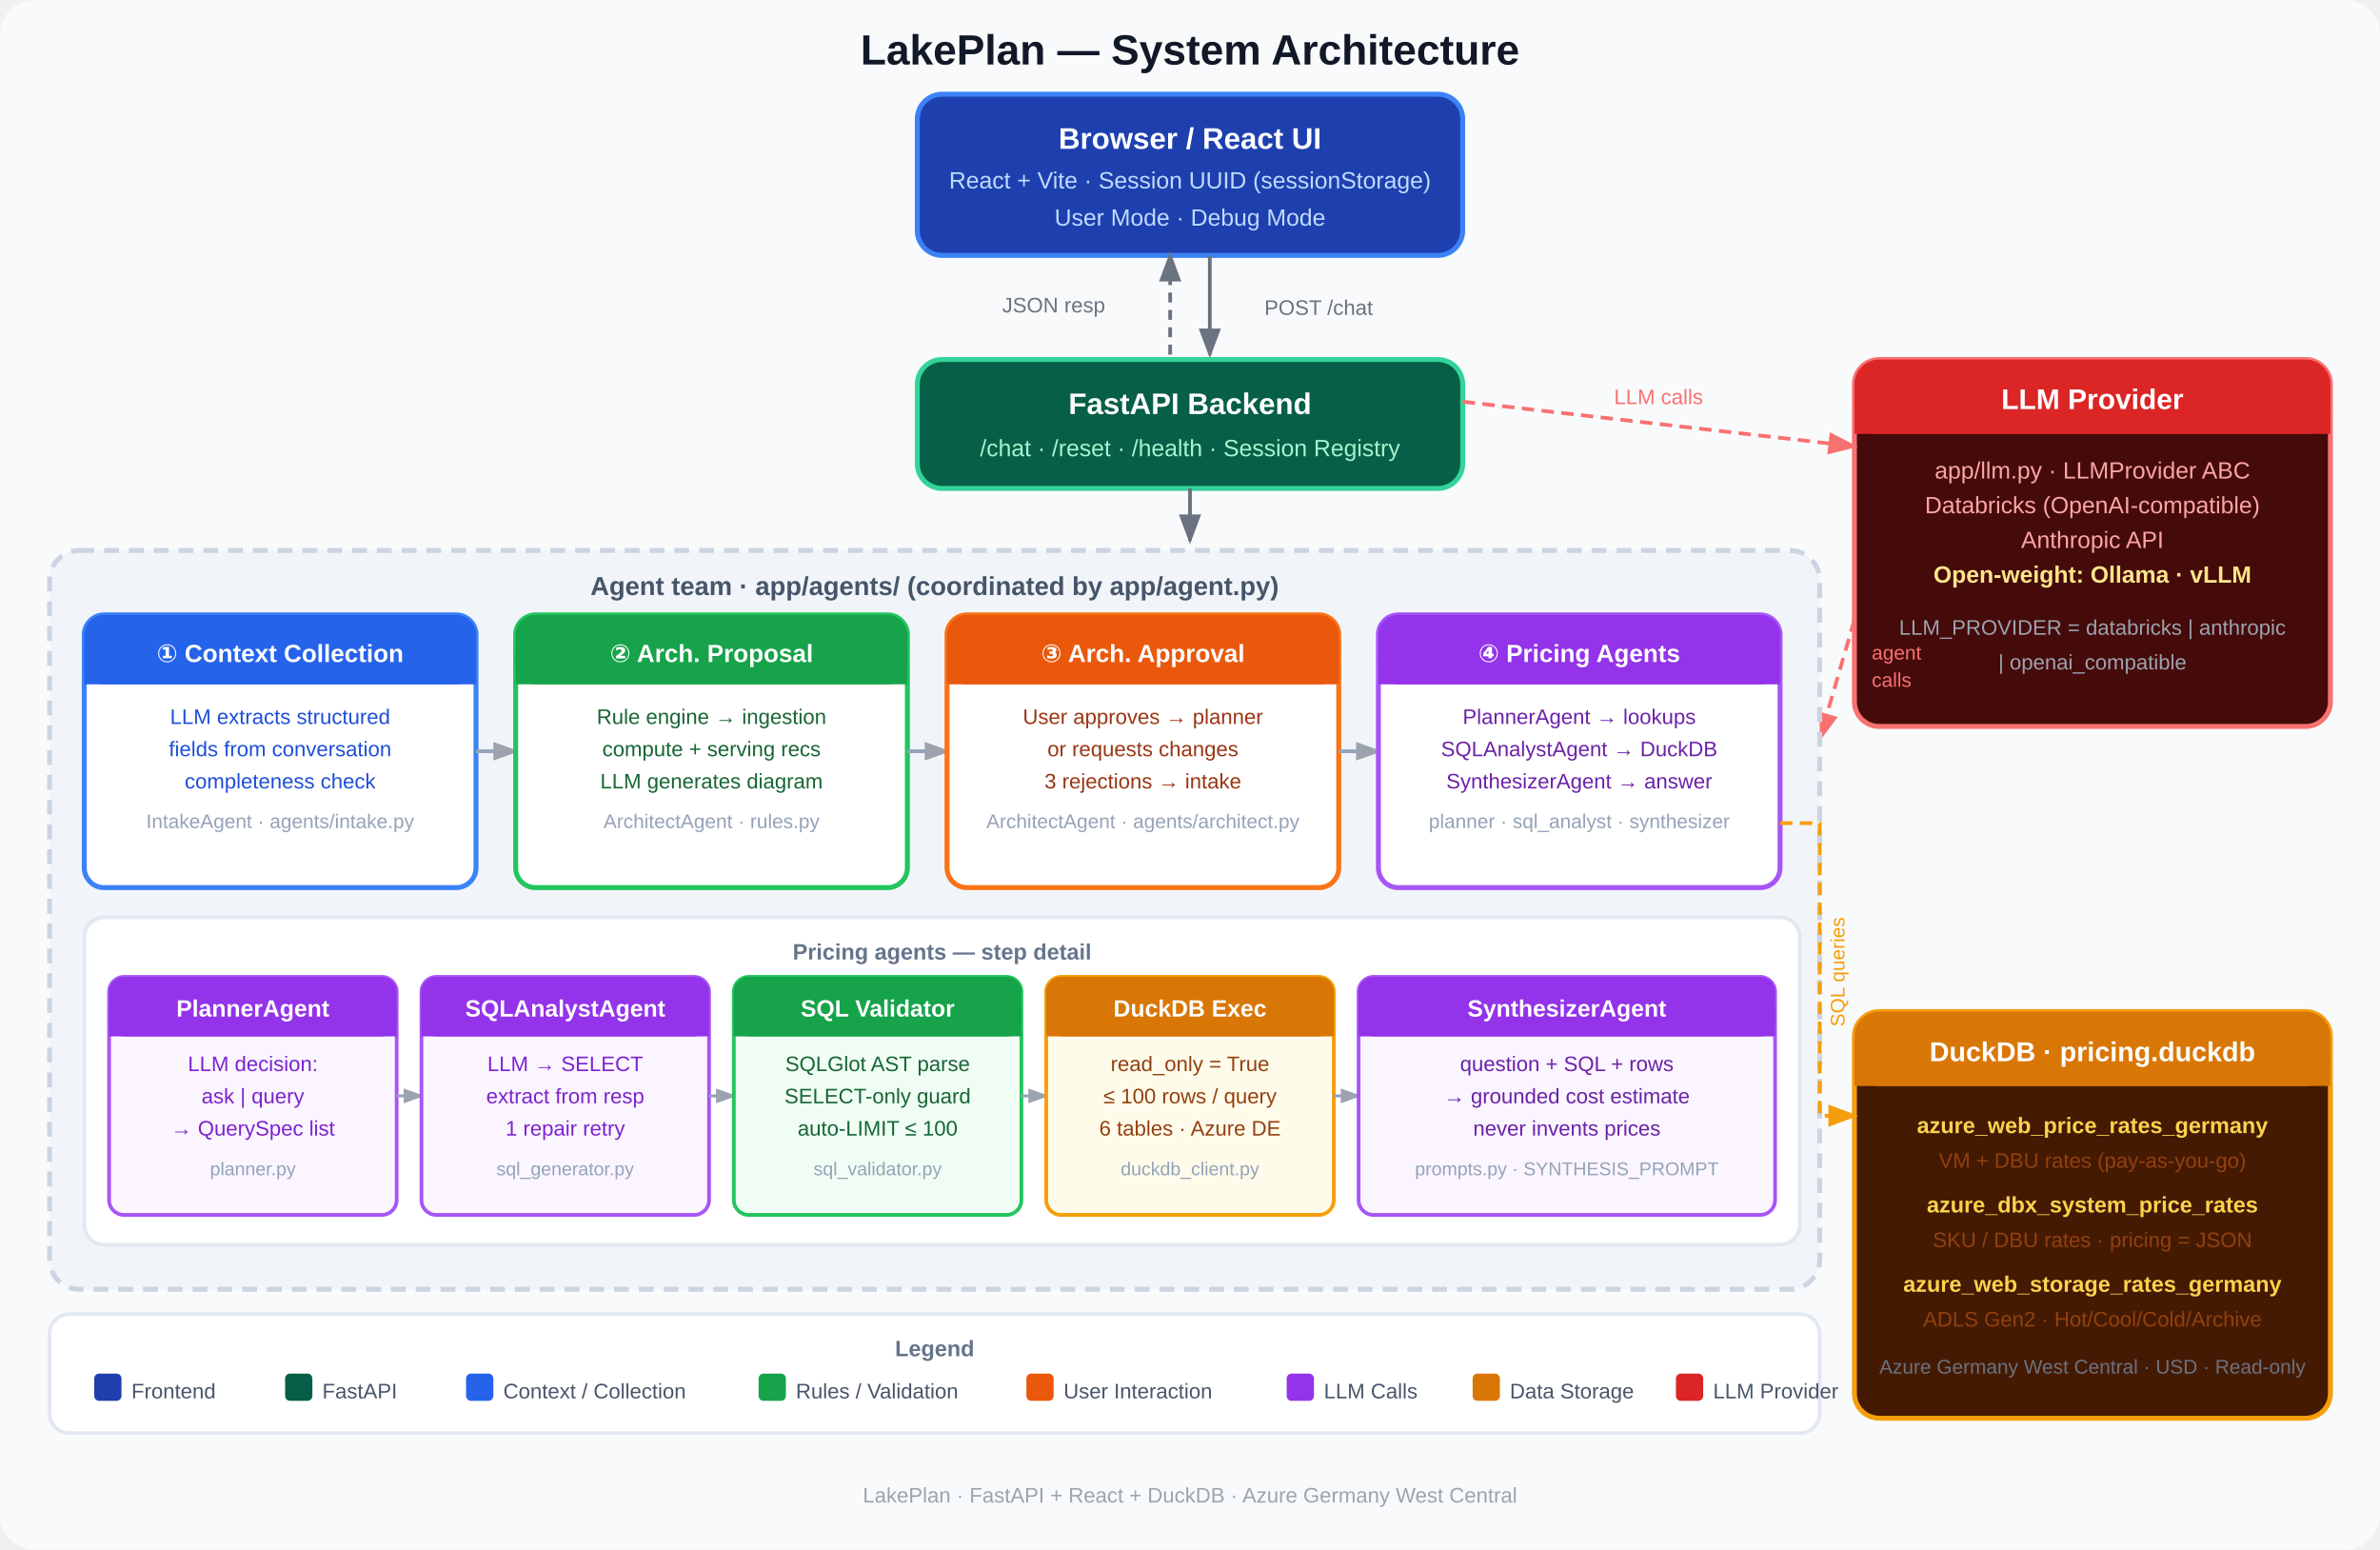
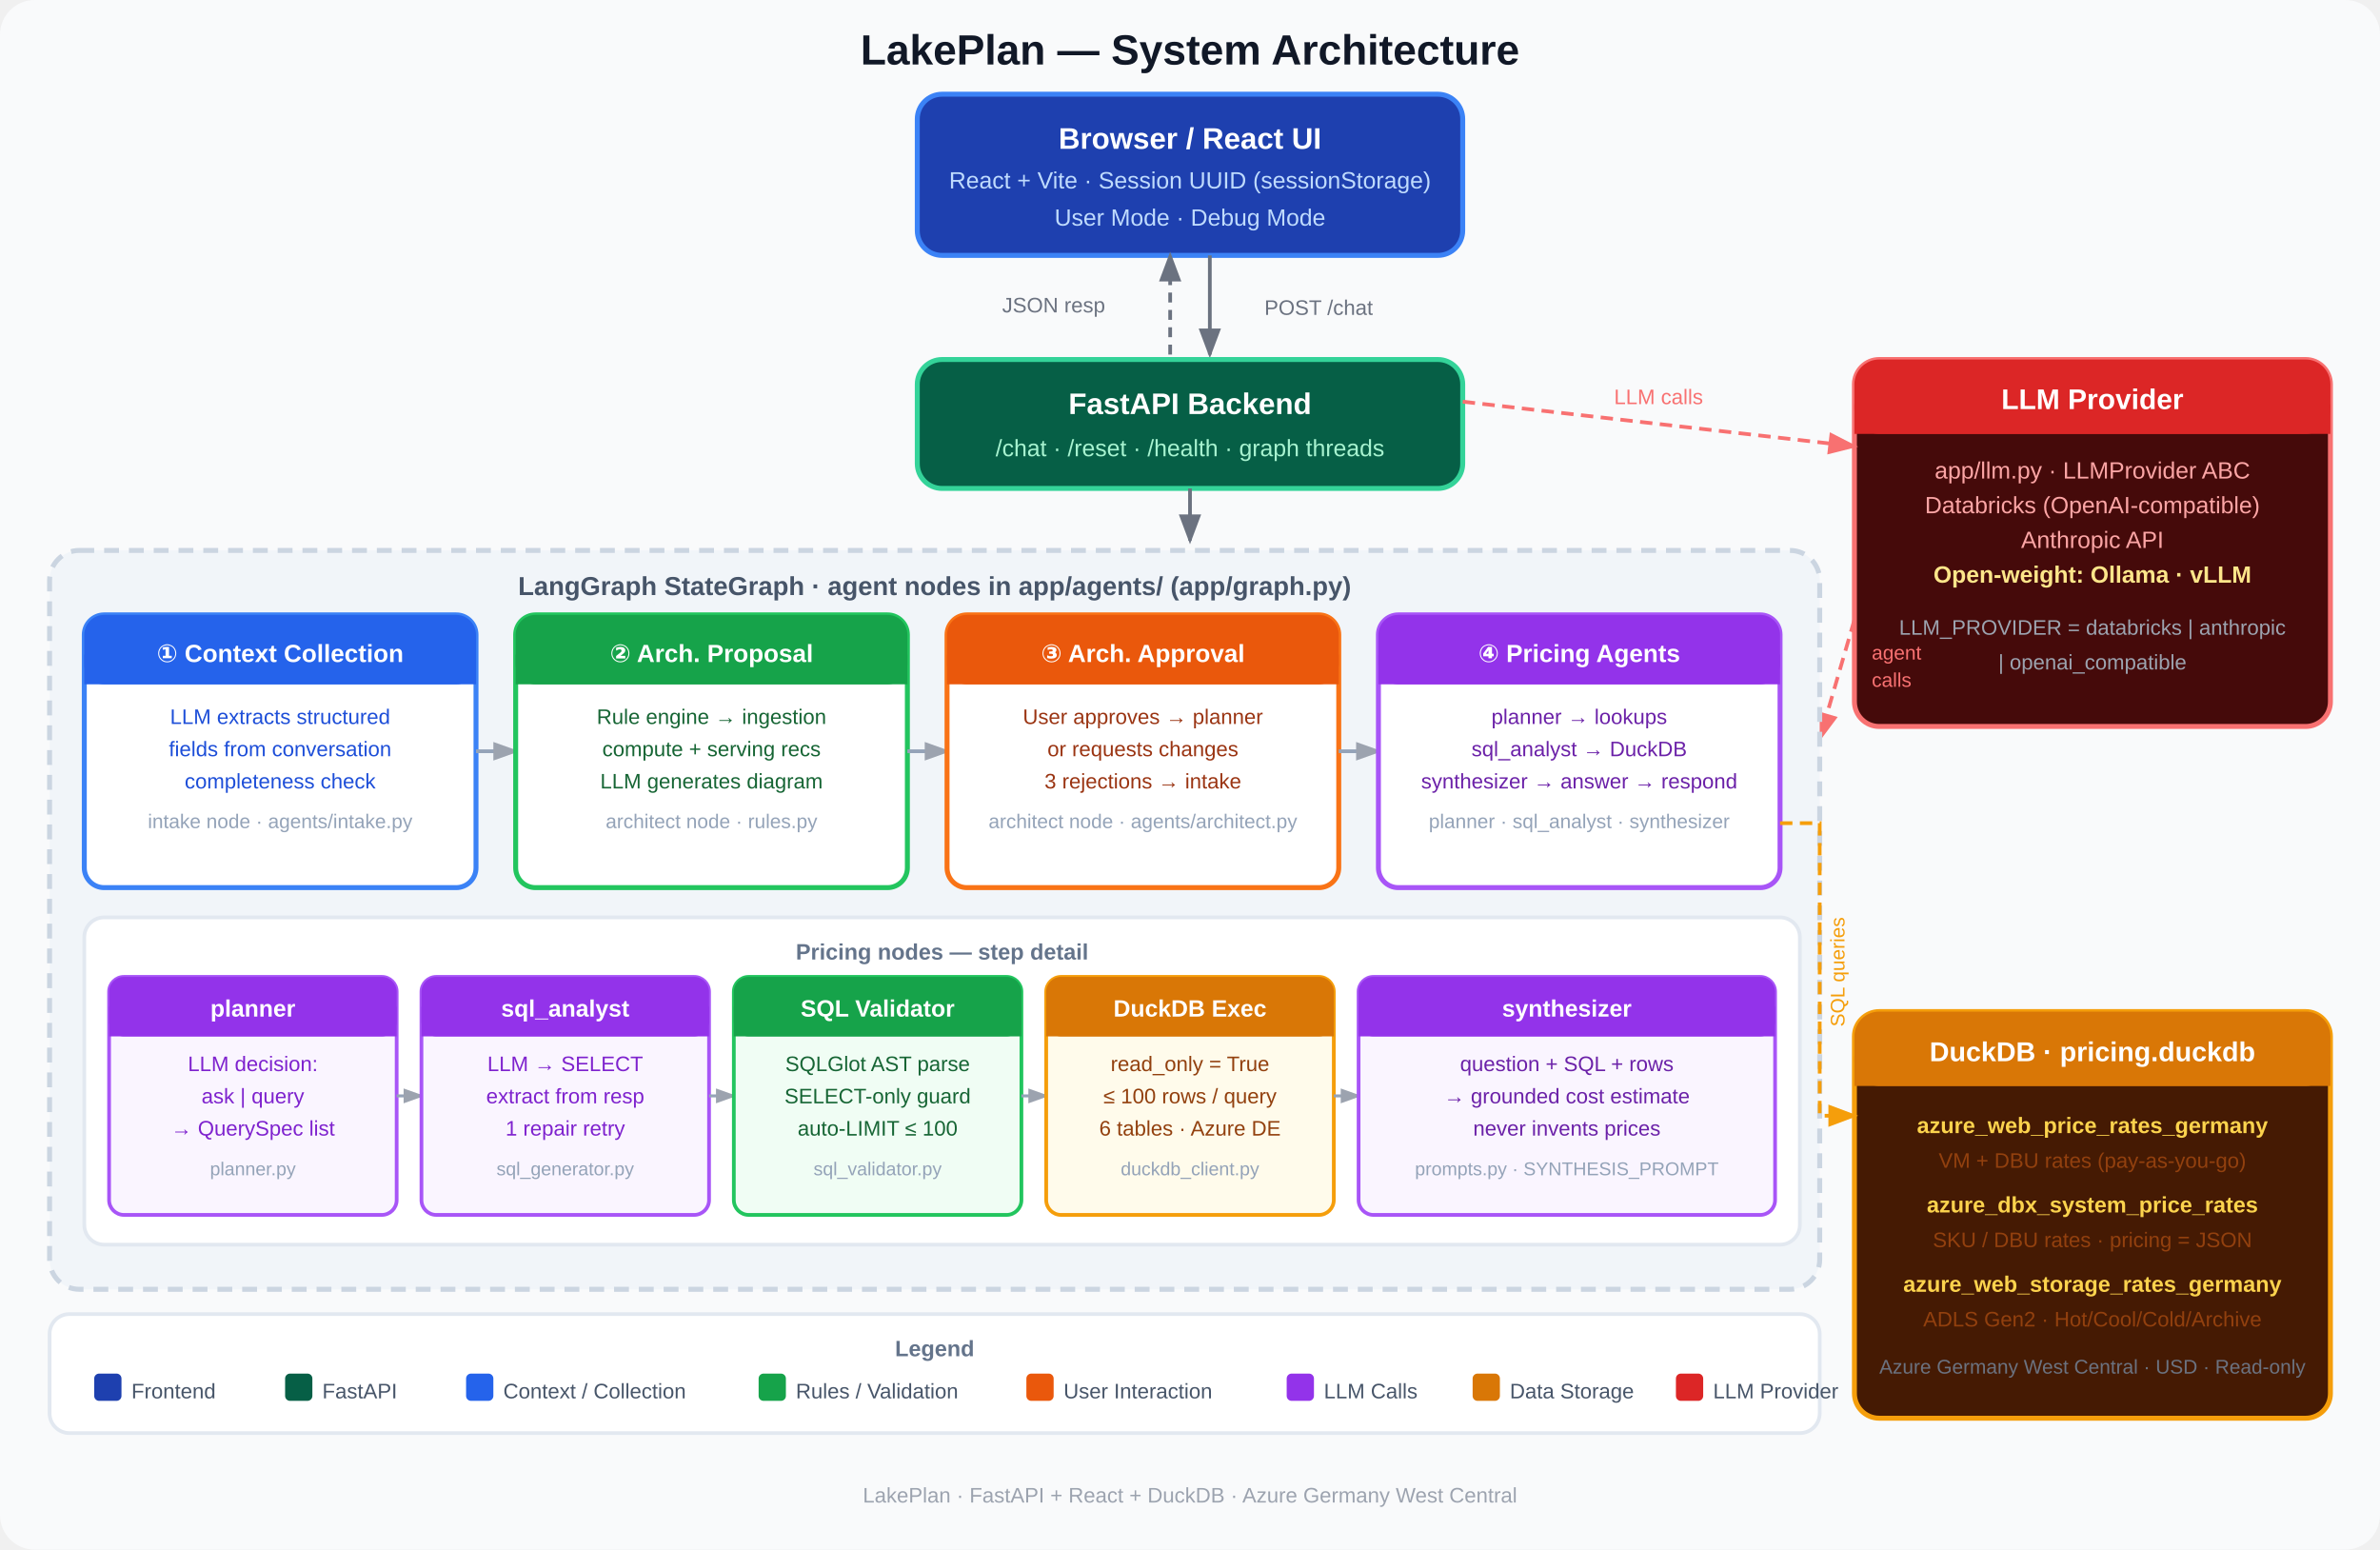
<svg xmlns="http://www.w3.org/2000/svg" viewBox="0 0 960 625" width="960" height="625" font-family="'Segoe UI', Arial, sans-serif">
  <defs>
    <marker id="arr" markerWidth="8" markerHeight="6" refX="7" refY="3" orient="auto">
      <path d="M0,0 L0,6 L8,3 z" fill="#6b7280" />
    </marker>
    <marker id="arrs" markerWidth="7" markerHeight="5" refX="6" refY="2.5" orient="auto">
      <path d="M0,0 L0,5 L7,2.5 z" fill="#9ca3af" />
    </marker>
    <marker id="arrr" markerWidth="8" markerHeight="6" refX="7" refY="3" orient="auto">
      <path d="M0,0 L0,6 L8,3 z" fill="#f87171" />
    </marker>
    <marker id="arry" markerWidth="8" markerHeight="6" refX="7" refY="3" orient="auto">
      <path d="M0,0 L0,6 L8,3 z" fill="#f59e0b" />
    </marker>
  </defs>
  <rect width="960" height="625" fill="#f9fafb" rx="14" />
  <text x="480" y="26" text-anchor="middle" font-size="17" font-weight="700" fill="#111827">LakePlan — System Architecture</text>
  <rect x="370" y="38" width="220" height="65" rx="10" fill="#1e40af" stroke="#3b82f6" stroke-width="2" />
  <text x="480" y="60" text-anchor="middle" font-size="12" font-weight="700" fill="white">Browser / React UI</text>
  <text x="480" y="76" text-anchor="middle" font-size="9.5" fill="#bfdbfe">React + Vite  ·  Session UUID (sessionStorage)</text>
  <text x="480" y="91" text-anchor="middle" font-size="9.5" fill="#bfdbfe">User Mode  ·  Debug Mode</text>
  <line x1="488" y1="103" x2="488" y2="143" stroke="#6b7280" stroke-width="1.5" marker-end="url(#arr)" />
  <text x="510" y="127" font-size="8.5" fill="#6b7280">POST /chat</text>
  <line x1="472" y1="143" x2="472" y2="103" stroke="#6b7280" stroke-width="1.5" stroke-dasharray="4,3" marker-end="url(#arr)" />
  <text x="425" y="126" text-anchor="middle" font-size="8.5" fill="#6b7280">JSON resp</text>
  <rect x="370" y="145" width="220" height="52" rx="10" fill="#065f46" stroke="#34d399" stroke-width="2" />
  <text x="480" y="167" text-anchor="middle" font-size="12" font-weight="700" fill="white">FastAPI Backend</text>
-   <text x="480" y="184" text-anchor="middle" font-size="9.5" fill="#a7f3d0">/chat · /reset · /health · Session Registry</text>
+   <text x="480" y="184" text-anchor="middle" font-size="9.5" fill="#a7f3d0">/chat · /reset · /health · graph threads</text>
  <line x1="480" y1="197" x2="480" y2="218" stroke="#6b7280" stroke-width="1.5" marker-end="url(#arr)" />
  <rect x="748" y="145" width="192" height="148" rx="10" fill="#450a0a" stroke="#f87171" stroke-width="2" />
  <rect x="748" y="145" width="192" height="30" rx="10" fill="#dc2626" />
  <rect x="748" y="163" width="192" height="12" fill="#dc2626" />
  <text x="844" y="165" text-anchor="middle" font-size="11.5" font-weight="700" fill="white">LLM Provider</text>
  <text x="844" y="193" text-anchor="middle" font-size="9.5" fill="#fca5a5">app/llm.py  ·  LLMProvider ABC</text>
  <text x="844" y="207" text-anchor="middle" font-size="9.5" fill="#fca5a5">Databricks (OpenAI-compatible)</text>
  <text x="844" y="221" text-anchor="middle" font-size="9.5" fill="#fca5a5">Anthropic API</text>
  <text x="844" y="235" text-anchor="middle" font-size="9.5" font-weight="600" fill="#fde68a">Open-weight: Ollama · vLLM</text>
  <text x="844" y="256" text-anchor="middle" font-size="8.5" fill="#9ca3af">LLM_PROVIDER = databricks | anthropic</text>
  <text x="844" y="270" text-anchor="middle" font-size="8.5" fill="#9ca3af">| openai_compatible</text>
  <line x1="590" y1="162" x2="748" y2="180" stroke="#f87171" stroke-width="1.5" stroke-dasharray="5,3" marker-end="url(#arrr)" />
  <text x="669" y="163" text-anchor="middle" font-size="8.5" fill="#f87171">LLM calls</text>
  <line x1="748" y1="250" x2="734" y2="298" stroke="#f87171" stroke-width="1.5" stroke-dasharray="5,3" marker-end="url(#arrr)" />
  <text x="755" y="266" font-size="8" fill="#f87171">agent</text>
  <text x="755" y="277" font-size="8" fill="#f87171">calls</text>
  <rect x="20" y="222" width="714" height="298" rx="12" fill="#f1f5f9" stroke="#cbd5e1" stroke-width="2" stroke-dasharray="6,4" />
-   <text x="377" y="240" text-anchor="middle" font-size="10.5" font-weight="600" fill="#475569">Agent team · app/agents/ (coordinated by app/agent.py)</text>
+   <text x="377" y="240" text-anchor="middle" font-size="10.5" font-weight="600" fill="#475569">LangGraph StateGraph · agent nodes in app/agents/ (app/graph.py)</text>
  <rect x="34" y="248" width="158" height="110" rx="8" fill="white" stroke="#3b82f6" stroke-width="2" />
  <rect x="34" y="248" width="158" height="28" rx="8" fill="#2563eb" />
  <rect x="34" y="264" width="158" height="12" fill="#2563eb" />
  <text x="113" y="267" text-anchor="middle" font-size="10" font-weight="700" fill="white">① Context Collection</text>
  <text x="113" y="292" text-anchor="middle" font-size="8.5" fill="#1d4ed8">LLM extracts structured</text>
  <text x="113" y="305" text-anchor="middle" font-size="8.5" fill="#1d4ed8">fields from conversation</text>
  <text x="113" y="318" text-anchor="middle" font-size="8.5" fill="#1d4ed8">completeness check</text>
-   <text x="113" y="334" text-anchor="middle" font-size="8" fill="#94a3b8">IntakeAgent · agents/intake.py</text>
+   <text x="113" y="334" text-anchor="middle" font-size="8" fill="#94a3b8">intake node · agents/intake.py</text>
  <line x1="192" y1="303" x2="208" y2="303" stroke="#94a3b8" stroke-width="1.5" marker-end="url(#arrs)" />
  <rect x="208" y="248" width="158" height="110" rx="8" fill="white" stroke="#22c55e" stroke-width="2" />
  <rect x="208" y="248" width="158" height="28" rx="8" fill="#16a34a" />
  <rect x="208" y="264" width="158" height="12" fill="#16a34a" />
  <text x="287" y="267" text-anchor="middle" font-size="10" font-weight="700" fill="white">② Arch. Proposal</text>
  <text x="287" y="292" text-anchor="middle" font-size="8.5" fill="#166534">Rule engine → ingestion</text>
  <text x="287" y="305" text-anchor="middle" font-size="8.5" fill="#166534">compute + serving recs</text>
  <text x="287" y="318" text-anchor="middle" font-size="8.5" fill="#166534">LLM generates diagram</text>
-   <text x="287" y="334" text-anchor="middle" font-size="8" fill="#94a3b8">ArchitectAgent · rules.py</text>
+   <text x="287" y="334" text-anchor="middle" font-size="8" fill="#94a3b8">architect node · rules.py</text>
  <line x1="366" y1="303" x2="382" y2="303" stroke="#94a3b8" stroke-width="1.5" marker-end="url(#arrs)" />
  <rect x="382" y="248" width="158" height="110" rx="8" fill="white" stroke="#f97316" stroke-width="2" />
  <rect x="382" y="248" width="158" height="28" rx="8" fill="#ea580c" />
  <rect x="382" y="264" width="158" height="12" fill="#ea580c" />
  <text x="461" y="267" text-anchor="middle" font-size="10" font-weight="700" fill="white">③ Arch. Approval</text>
  <text x="461" y="292" text-anchor="middle" font-size="8.5" fill="#9a3412">User approves → planner</text>
  <text x="461" y="305" text-anchor="middle" font-size="8.5" fill="#9a3412">or requests changes</text>
  <text x="461" y="318" text-anchor="middle" font-size="8.5" fill="#9a3412">3 rejections → intake</text>
-   <text x="461" y="334" text-anchor="middle" font-size="8" fill="#94a3b8">ArchitectAgent · agents/architect.py</text>
+   <text x="461" y="334" text-anchor="middle" font-size="8" fill="#94a3b8">architect node · agents/architect.py</text>
  <line x1="540" y1="303" x2="556" y2="303" stroke="#94a3b8" stroke-width="1.5" marker-end="url(#arrs)" />
  <rect x="556" y="248" width="162" height="110" rx="8" fill="white" stroke="#a855f7" stroke-width="2" />
  <rect x="556" y="248" width="162" height="28" rx="8" fill="#9333ea" />
  <rect x="556" y="264" width="162" height="12" fill="#9333ea" />
  <text x="637" y="267" text-anchor="middle" font-size="10" font-weight="700" fill="white">④ Pricing Agents</text>
-   <text x="637" y="292" text-anchor="middle" font-size="8.5" fill="#6b21a8">PlannerAgent → lookups</text>
-   <text x="637" y="305" text-anchor="middle" font-size="8.5" fill="#6b21a8">SQLAnalystAgent → DuckDB</text>
-   <text x="637" y="318" text-anchor="middle" font-size="8.5" fill="#6b21a8">SynthesizerAgent → answer</text>
+   <text x="637" y="292" text-anchor="middle" font-size="8.5" fill="#6b21a8">planner → lookups</text>
+   <text x="637" y="305" text-anchor="middle" font-size="8.5" fill="#6b21a8">sql_analyst → DuckDB</text>
+   <text x="637" y="318" text-anchor="middle" font-size="8.5" fill="#6b21a8">synthesizer → answer → respond</text>
  <text x="637" y="334" text-anchor="middle" font-size="8" fill="#94a3b8">planner · sql_analyst · synthesizer</text>
  <rect x="34" y="370" width="692" height="132" rx="8" fill="white" stroke="#e2e8f0" stroke-width="1.5" />
-   <text x="380" y="387" text-anchor="middle" font-size="9" font-weight="600" fill="#64748b">Pricing agents — step detail</text>
+   <text x="380" y="387" text-anchor="middle" font-size="9" font-weight="600" fill="#64748b">Pricing nodes — step detail</text>
  <rect x="44" y="394" width="116" height="96" rx="6" fill="#faf5ff" stroke="#a855f7" stroke-width="1.5" />
  <rect x="44" y="394" width="116" height="24" rx="6" fill="#9333ea" />
  <rect x="44" y="406" width="116" height="12" fill="#9333ea" />
-   <text x="102" y="410" text-anchor="middle" font-size="9.5" font-weight="700" fill="white">PlannerAgent</text>
+   <text x="102" y="410" text-anchor="middle" font-size="9.5" font-weight="700" fill="white">planner</text>
  <text x="102" y="432" text-anchor="middle" font-size="8.5" fill="#7e22ce">LLM decision:</text>
  <text x="102" y="445" text-anchor="middle" font-size="8.5" fill="#7e22ce">ask | query</text>
  <text x="102" y="458" text-anchor="middle" font-size="8.5" fill="#7e22ce">→ QuerySpec list</text>
  <text x="102" y="474" text-anchor="middle" font-size="7.5" fill="#94a3b8">planner.py</text>
  <line x1="160" y1="442" x2="170" y2="442" stroke="#94a3b8" stroke-width="1.2" marker-end="url(#arrs)" />
  <rect x="170" y="394" width="116" height="96" rx="6" fill="#faf5ff" stroke="#a855f7" stroke-width="1.5" />
  <rect x="170" y="394" width="116" height="24" rx="6" fill="#9333ea" />
  <rect x="170" y="406" width="116" height="12" fill="#9333ea" />
-   <text x="228" y="410" text-anchor="middle" font-size="9.5" font-weight="700" fill="white">SQLAnalystAgent</text>
+   <text x="228" y="410" text-anchor="middle" font-size="9.5" font-weight="700" fill="white">sql_analyst</text>
  <text x="228" y="432" text-anchor="middle" font-size="8.5" fill="#7e22ce">LLM → SELECT</text>
  <text x="228" y="445" text-anchor="middle" font-size="8.5" fill="#7e22ce">extract from resp</text>
  <text x="228" y="458" text-anchor="middle" font-size="8.5" fill="#7e22ce">1 repair retry</text>
  <text x="228" y="474" text-anchor="middle" font-size="7.5" fill="#94a3b8">sql_generator.py</text>
  <line x1="286" y1="442" x2="296" y2="442" stroke="#94a3b8" stroke-width="1.2" marker-end="url(#arrs)" />
  <rect x="296" y="394" width="116" height="96" rx="6" fill="#f0fdf4" stroke="#22c55e" stroke-width="1.5" />
  <rect x="296" y="394" width="116" height="24" rx="6" fill="#16a34a" />
  <rect x="296" y="406" width="116" height="12" fill="#16a34a" />
  <text x="354" y="410" text-anchor="middle" font-size="9.5" font-weight="700" fill="white">SQL Validator</text>
  <text x="354" y="432" text-anchor="middle" font-size="8.5" fill="#166534">SQLGlot AST parse</text>
  <text x="354" y="445" text-anchor="middle" font-size="8.5" fill="#166534">SELECT-only guard</text>
  <text x="354" y="458" text-anchor="middle" font-size="8.5" fill="#166534">auto-LIMIT ≤ 100</text>
  <text x="354" y="474" text-anchor="middle" font-size="7.5" fill="#94a3b8">sql_validator.py</text>
  <line x1="412" y1="442" x2="422" y2="442" stroke="#94a3b8" stroke-width="1.2" marker-end="url(#arrs)" />
  <rect x="422" y="394" width="116" height="96" rx="6" fill="#fffbeb" stroke="#f59e0b" stroke-width="1.5" />
  <rect x="422" y="394" width="116" height="24" rx="6" fill="#d97706" />
  <rect x="422" y="406" width="116" height="12" fill="#d97706" />
  <text x="480" y="410" text-anchor="middle" font-size="9.5" font-weight="700" fill="white">DuckDB Exec</text>
  <text x="480" y="432" text-anchor="middle" font-size="8.5" fill="#92400e">read_only = True</text>
  <text x="480" y="445" text-anchor="middle" font-size="8.5" fill="#92400e">≤ 100 rows / query</text>
  <text x="480" y="458" text-anchor="middle" font-size="8.5" fill="#92400e">6 tables · Azure DE</text>
  <text x="480" y="474" text-anchor="middle" font-size="7.5" fill="#94a3b8">duckdb_client.py</text>
  <line x1="538" y1="442" x2="548" y2="442" stroke="#94a3b8" stroke-width="1.2" marker-end="url(#arrs)" />
  <rect x="548" y="394" width="168" height="96" rx="6" fill="#faf5ff" stroke="#a855f7" stroke-width="1.5" />
  <rect x="548" y="394" width="168" height="24" rx="6" fill="#9333ea" />
  <rect x="548" y="406" width="168" height="12" fill="#9333ea" />
-   <text x="632" y="410" text-anchor="middle" font-size="9.5" font-weight="700" fill="white">SynthesizerAgent</text>
+   <text x="632" y="410" text-anchor="middle" font-size="9.5" font-weight="700" fill="white">synthesizer</text>
  <text x="632" y="432" text-anchor="middle" font-size="8.5" fill="#6b21a8">question + SQL + rows</text>
  <text x="632" y="445" text-anchor="middle" font-size="8.5" fill="#6b21a8">→ grounded cost estimate</text>
  <text x="632" y="458" text-anchor="middle" font-size="8.5" fill="#6b21a8">never invents prices</text>
  <text x="632" y="474" text-anchor="middle" font-size="7.5" fill="#94a3b8">prompts.py · SYNTHESIS_PROMPT</text>
  <rect x="748" y="408" width="192" height="164" rx="10" fill="#451a03" stroke="#f59e0b" stroke-width="2" />
  <rect x="748" y="408" width="192" height="30" rx="10" fill="#d97706" />
  <rect x="748" y="426" width="192" height="12" fill="#d97706" />
  <text x="844" y="428" text-anchor="middle" font-size="11" font-weight="700" fill="white">DuckDB · pricing.duckdb</text>
  <text x="844" y="457" text-anchor="middle" font-size="9" font-weight="600" fill="#fcd34d">azure_web_price_rates_germany</text>
  <text x="844" y="471" text-anchor="middle" font-size="8.5" fill="#92400e">VM + DBU rates (pay-as-you-go)</text>
  <text x="844" y="489" text-anchor="middle" font-size="9" font-weight="600" fill="#fcd34d">azure_dbx_system_price_rates</text>
  <text x="844" y="503" text-anchor="middle" font-size="8.5" fill="#92400e">SKU / DBU rates · pricing = JSON</text>
  <text x="844" y="521" text-anchor="middle" font-size="9" font-weight="600" fill="#fcd34d">azure_web_storage_rates_germany</text>
  <text x="844" y="535" text-anchor="middle" font-size="8.5" fill="#92400e">ADLS Gen2 · Hot/Cool/Cold/Archive</text>
  <text x="844" y="554" text-anchor="middle" font-size="8" fill="#6b7280">Azure Germany West Central · USD · Read-only</text>
  <polyline points="718,332 734,332 734,450 748,450" fill="none" stroke="#f59e0b" stroke-width="1.5" stroke-dasharray="5,3" marker-end="url(#arry)" />
  <text x="744" y="392" text-anchor="middle" font-size="8" fill="#f59e0b" transform="rotate(-90, 744, 392)">SQL queries</text>
  <rect x="20" y="530" width="714" height="48" rx="8" fill="white" stroke="#e2e8f0" stroke-width="1.5" />
  <text x="377" y="547" text-anchor="middle" font-size="9" font-weight="600" fill="#64748b">Legend</text>
  <rect x="38" y="554" width="11" height="11" rx="2" fill="#1e40af" />
  <text x="53" y="564" font-size="8.5" fill="#475569">Frontend</text>
  <rect x="115" y="554" width="11" height="11" rx="2" fill="#065f46" />
  <text x="130" y="564" font-size="8.5" fill="#475569">FastAPI</text>
  <rect x="188" y="554" width="11" height="11" rx="2" fill="#2563eb" />
  <text x="203" y="564" font-size="8.5" fill="#475569">Context / Collection</text>
  <rect x="306" y="554" width="11" height="11" rx="2" fill="#16a34a" />
  <text x="321" y="564" font-size="8.5" fill="#475569">Rules / Validation</text>
  <rect x="414" y="554" width="11" height="11" rx="2" fill="#ea580c" />
  <text x="429" y="564" font-size="8.5" fill="#475569">User Interaction</text>
  <rect x="519" y="554" width="11" height="11" rx="2" fill="#9333ea" />
  <text x="534" y="564" font-size="8.5" fill="#475569">LLM Calls</text>
  <rect x="594" y="554" width="11" height="11" rx="2" fill="#d97706" />
  <text x="609" y="564" font-size="8.5" fill="#475569">Data Storage</text>
  <rect x="676" y="554" width="11" height="11" rx="2" fill="#dc2626" />
  <text x="691" y="564" font-size="8.5" fill="#475569">LLM Provider</text>
  <text x="480" y="606" text-anchor="middle" font-size="8.5" fill="#9ca3af">LakePlan · FastAPI + React + DuckDB · Azure Germany West Central</text>
</svg>
